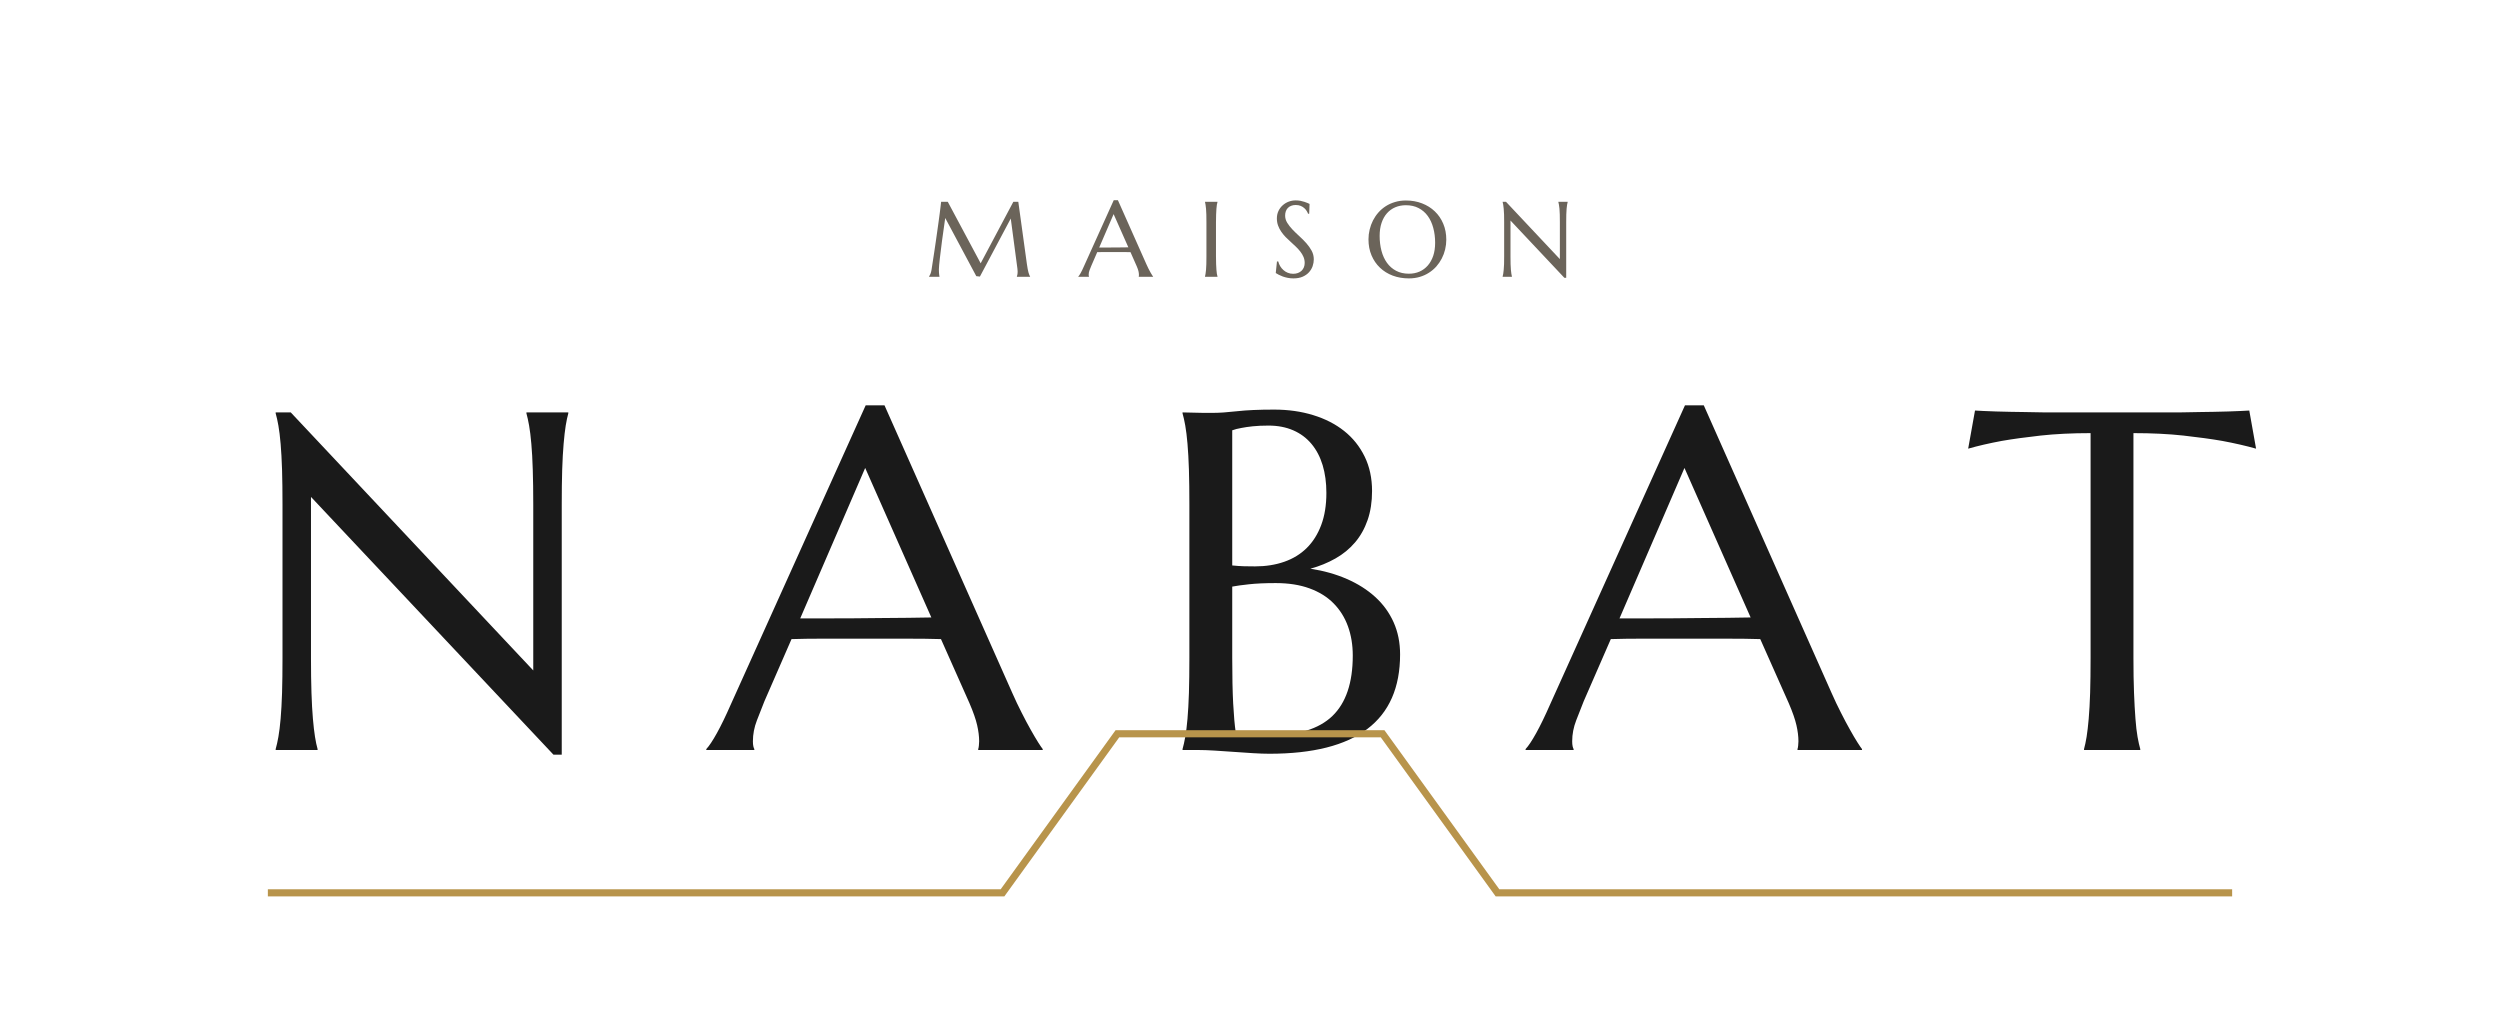
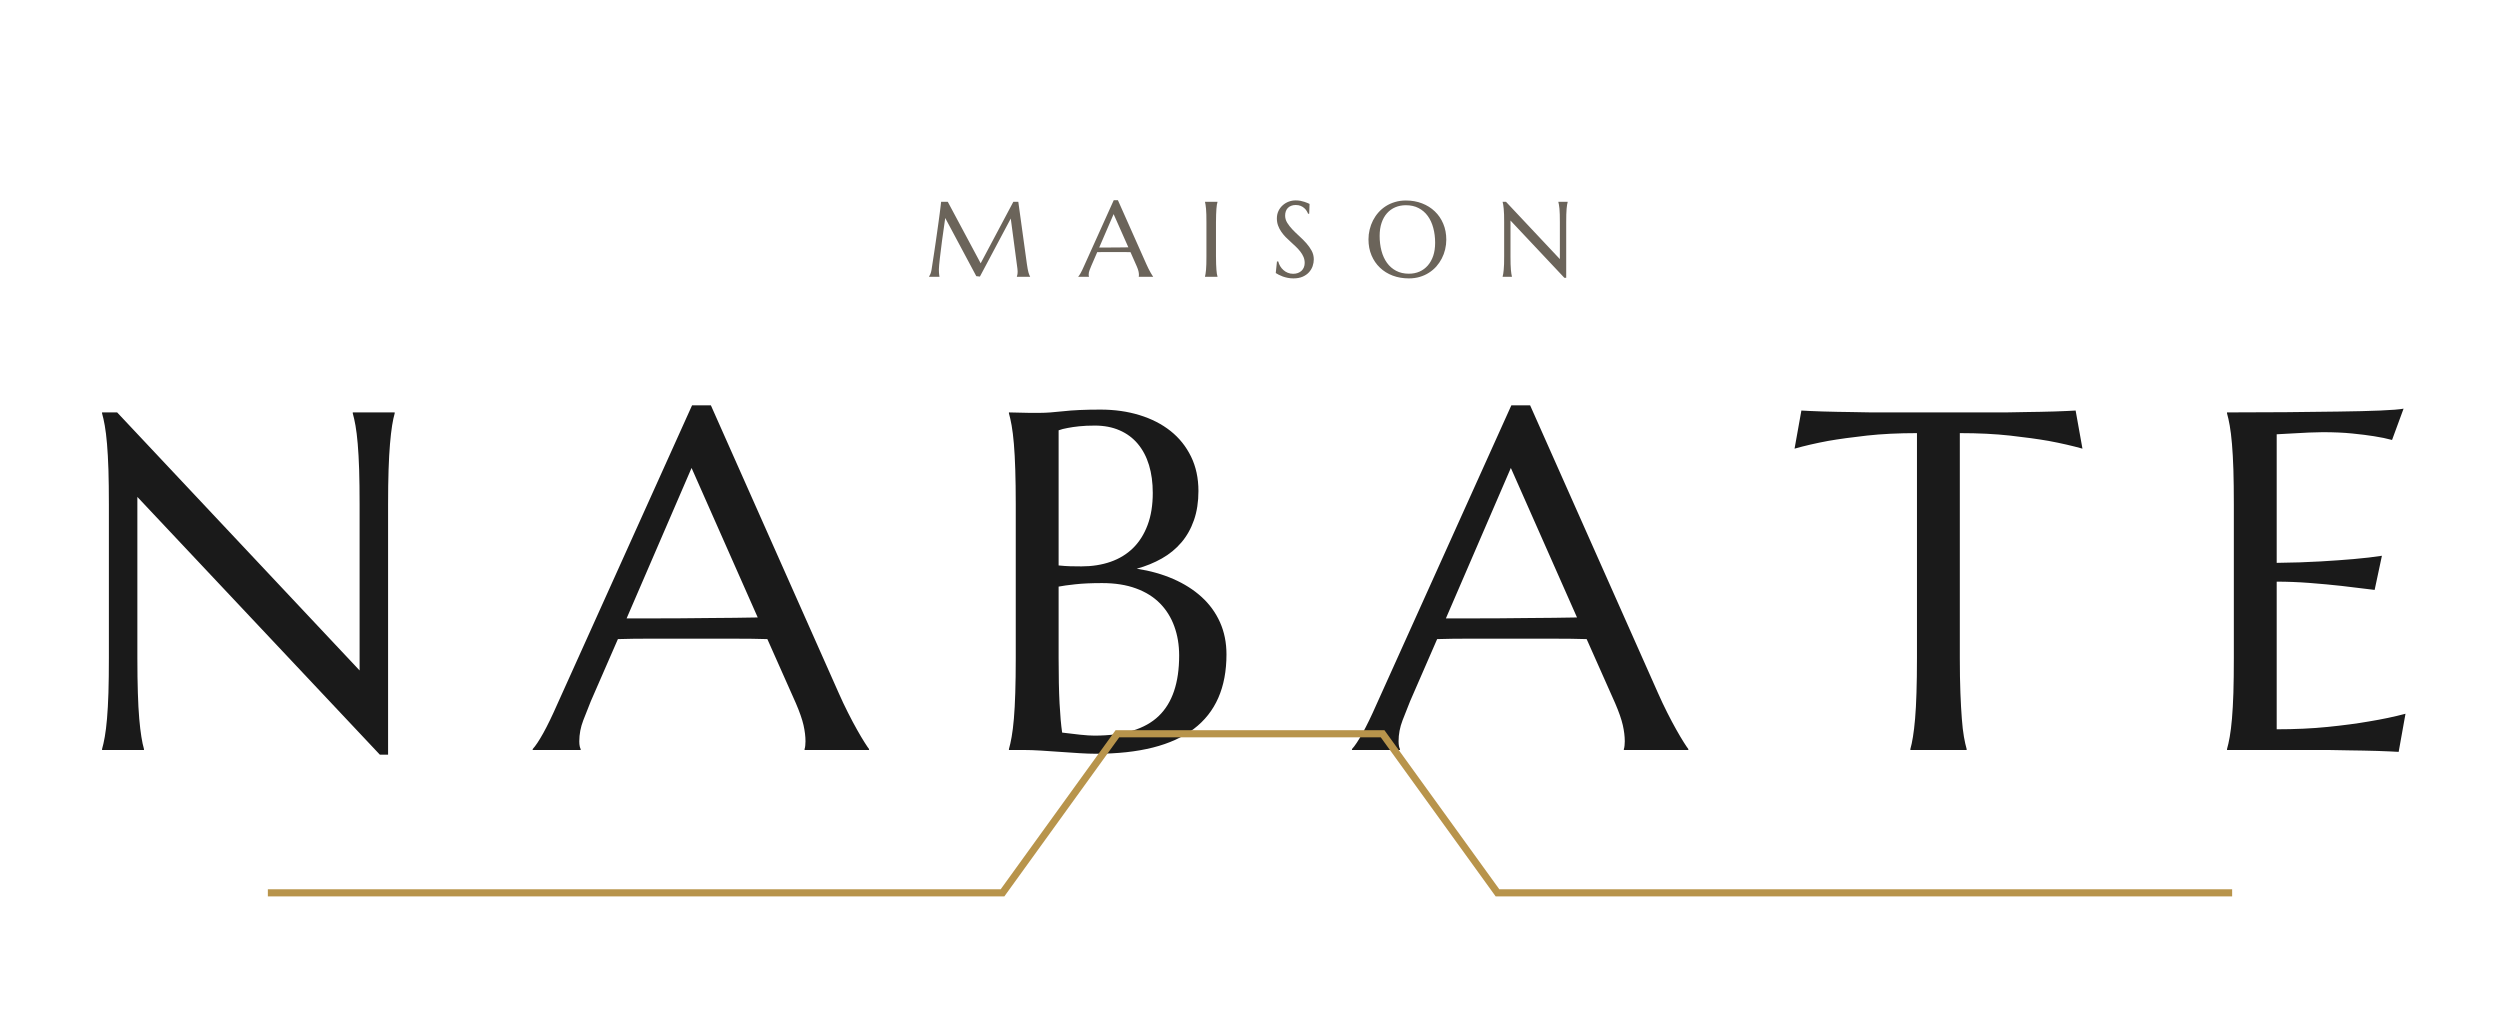
- <svg xmlns="http://www.w3.org/2000/svg" viewBox="0 0 560 230" role="img" aria-label="Maison NABAT">
+ <svg xmlns="http://www.w3.org/2000/svg" viewBox="0 0 560 230" role="img" aria-label="Maison NABATE">
  <path fill="#6B645A" d="M208.11 62L208.11 61.95Q208.24 61.77 208.40 61.40Q208.56 61.03 208.66 60.46L208.66 60.46Q208.79 59.64 208.94 58.62Q209.10 57.59 209.27 56.47Q209.44 55.34 209.61 54.17Q209.78 52.99 209.94 51.85Q210.10 50.70 210.25 49.64Q210.39 48.58 210.51 47.70Q210.63 46.82 210.70 46.17Q210.78 45.52 210.81 45.20L210.81 45.20L212.30 45.20L219.67 58.98L226.99 45.20L228.10 45.20L230.02 59.12Q230.10 59.77 230.20 60.24Q230.29 60.71 230.38 61.04Q230.48 61.38 230.57 61.60Q230.65 61.81 230.74 61.95L230.74 61.95L230.74 62L227.78 62L227.78 61.95Q227.84 61.82 227.89 61.53Q227.95 61.24 227.95 60.83L227.95 60.83Q227.95 60.68 227.93 60.52Q227.92 60.36 227.90 60.17L227.90 60.17L226.41 48.95L219.50 61.95L218.69 61.86L211.73 48.83Q211.32 51.61 211.01 53.96L211.01 53.96Q210.88 54.97 210.76 55.97Q210.63 56.97 210.53 57.84Q210.43 58.71 210.37 59.37Q210.31 60.03 210.31 60.35L210.31 60.35Q210.31 60.75 210.33 61.05Q210.36 61.36 210.38 61.57L210.38 61.57Q210.42 61.81 210.45 62L210.45 62L208.11 62ZM258.29 62L255.08 62L255.08 61.95Q255.10 61.89 255.11 61.78Q255.12 61.66 255.12 61.57L255.12 61.57Q255.12 61.20 255.02 60.76Q254.92 60.32 254.64 59.67L254.64 59.67L253.23 56.48Q252.57 56.46 251.48 56.46Q250.39 56.46 249.12 56.46L249.12 56.46Q248.20 56.46 247.34 56.46Q246.48 56.46 245.78 56.48L245.78 56.48L244.44 59.57Q244.26 60.01 244.06 60.52Q243.86 61.04 243.86 61.57L243.86 61.57Q243.86 61.72 243.89 61.82Q243.91 61.92 243.93 61.95L243.93 61.95L243.93 62L241.54 62L241.54 61.95Q241.75 61.73 242.07 61.16Q242.39 60.59 242.76 59.74L242.76 59.74L249.48 44.84L250.41 44.84L256.78 59.16Q257.00 59.67 257.24 60.14Q257.48 60.62 257.69 60.99Q257.90 61.37 258.07 61.63Q258.23 61.88 258.29 61.95L258.29 61.95L258.29 62ZM246.22 55.45L247.48 55.45Q248.16 55.45 248.88 55.44Q249.59 55.44 250.28 55.43Q250.96 55.43 251.60 55.42Q252.23 55.41 252.75 55.40L252.75 55.40L249.45 47.96L246.22 55.45ZM269.92 62L269.92 61.95Q269.99 61.71 270.04 61.34Q270.10 60.98 270.15 60.44Q270.20 59.90 270.22 59.16Q270.24 58.41 270.24 57.42L270.24 57.42L270.24 49.79Q270.24 48.79 270.22 48.05Q270.20 47.30 270.15 46.76Q270.10 46.21 270.04 45.85Q269.99 45.49 269.92 45.24L269.92 45.24L269.92 45.20L272.72 45.20L272.72 45.24Q272.65 45.49 272.58 45.85Q272.52 46.21 272.48 46.76Q272.43 47.30 272.41 48.05Q272.38 48.79 272.38 49.79L272.38 49.79L272.38 57.42Q272.38 58.41 272.41 59.16Q272.43 59.90 272.48 60.44Q272.52 60.98 272.58 61.34Q272.65 61.71 272.72 61.95L272.72 61.95L272.72 62L269.92 62ZM293.34 45.68L293.26 47.87L293.00 47.87Q292.91 47.60 292.70 47.26Q292.50 46.92 292.16 46.62Q291.83 46.32 291.36 46.12Q290.88 45.92 290.24 45.92L290.24 45.92Q289.66 45.92 289.22 46.10Q288.77 46.27 288.47 46.59Q288.17 46.91 288.02 47.34Q287.87 47.77 287.87 48.30L287.87 48.30Q287.87 49.14 288.34 49.91Q288.82 50.68 289.53 51.43Q290.25 52.18 291.08 52.93Q291.91 53.68 292.63 54.49Q293.34 55.30 293.82 56.18Q294.29 57.07 294.29 58.09L294.29 58.09Q294.29 58.85 294.03 59.62Q293.76 60.38 293.21 60.99Q292.66 61.60 291.80 61.98Q290.93 62.36 289.73 62.36L289.73 62.36Q289.07 62.36 288.46 62.24Q287.86 62.12 287.35 61.94Q286.84 61.75 286.43 61.54Q286.03 61.33 285.77 61.16L285.77 61.16L286.04 58.57L286.33 58.57Q286.46 59.12 286.76 59.62Q287.05 60.11 287.48 60.49Q287.91 60.88 288.46 61.10Q289.01 61.33 289.66 61.33L289.66 61.33Q290.26 61.33 290.74 61.15Q291.21 60.97 291.55 60.65Q291.89 60.32 292.07 59.88Q292.25 59.43 292.25 58.91L292.25 58.91Q292.25 58.17 291.98 57.54Q291.71 56.91 291.27 56.35Q290.83 55.79 290.28 55.26Q289.72 54.73 289.14 54.20Q288.55 53.67 287.99 53.11Q287.44 52.54 287.00 51.90Q286.56 51.27 286.29 50.53Q286.02 49.80 286.02 48.92L286.02 48.92Q286.02 48.00 286.38 47.25Q286.73 46.51 287.33 45.98Q287.92 45.45 288.67 45.17Q289.42 44.89 290.21 44.89L290.21 44.89Q290.80 44.89 291.29 44.98Q291.78 45.08 292.18 45.21Q292.57 45.34 292.86 45.46Q293.16 45.59 293.34 45.68L293.34 45.68ZM314.92 44.91L314.92 44.91Q316.88 44.91 318.53 45.55Q320.19 46.19 321.40 47.35Q322.61 48.50 323.29 50.12Q323.97 51.73 323.97 53.69L323.97 53.69Q323.97 54.80 323.71 55.88Q323.45 56.96 322.95 57.92Q322.45 58.88 321.73 59.70Q321.00 60.51 320.07 61.10Q319.14 61.70 318.01 62.03Q316.89 62.36 315.59 62.36L315.59 62.36Q313.63 62.36 311.97 61.74Q310.31 61.11 309.11 59.96Q307.90 58.81 307.22 57.20Q306.54 55.59 306.54 53.62L306.54 53.62Q306.54 52.51 306.80 51.43Q307.06 50.35 307.55 49.38Q308.05 48.41 308.77 47.59Q309.49 46.78 310.42 46.18Q311.36 45.58 312.49 45.25Q313.62 44.91 314.92 44.91ZM315.59 61.31L315.59 61.31Q316.89 61.31 317.97 60.84Q319.04 60.37 319.82 59.48Q320.60 58.59 321.04 57.31Q321.47 56.02 321.47 54.39L321.47 54.39Q321.47 52.59 321.05 51.05Q320.64 49.51 319.82 48.38Q319.00 47.25 317.77 46.61Q316.55 45.97 314.92 45.97L314.92 45.97Q313.62 45.97 312.54 46.43Q311.46 46.89 310.68 47.77Q309.90 48.65 309.47 49.93Q309.04 51.21 309.04 52.84L309.04 52.84Q309.04 54.63 309.45 56.18Q309.86 57.73 310.68 58.87Q311.50 60.01 312.73 60.66Q313.96 61.31 315.59 61.31ZM336.59 45.20L337.34 45.20L349.41 58.04L349.41 49.79Q349.41 48.79 349.39 48.05Q349.36 47.30 349.32 46.76Q349.27 46.21 349.20 45.85Q349.14 45.49 349.07 45.24L349.07 45.24L349.07 45.20L351.16 45.20L351.16 45.24Q351.08 45.49 351.03 45.85Q350.97 46.21 350.92 46.76Q350.87 47.30 350.85 48.05Q350.83 48.79 350.83 49.79L350.83 49.79L350.83 62.23L350.42 62.23L338.35 49.40L338.35 57.42Q338.35 58.41 338.37 59.16Q338.39 59.90 338.44 60.44Q338.49 60.98 338.55 61.34Q338.60 61.71 338.67 61.95L338.67 61.95L338.67 62L336.59 62L336.59 61.95Q336.66 61.71 336.72 61.34Q336.79 60.98 336.83 60.44Q336.88 59.90 336.91 59.16Q336.93 58.41 336.93 57.42L336.93 57.42L336.93 49.79Q336.93 48.79 336.91 48.05Q336.88 47.30 336.83 46.76Q336.79 46.21 336.72 45.85Q336.66 45.49 336.59 45.24L336.59 45.24L336.59 45.20Z" />
-   <path fill="#1A1A1A" d="M61.75 92.38L65.13 92.38L119.45 150.18L119.45 113.05Q119.45 108.57 119.34 105.22Q119.24 101.87 119.02 99.42Q118.81 96.97 118.52 95.33Q118.23 93.70 117.92 92.59L117.92 92.59L117.92 92.38L127.30 92.38L127.30 92.59Q126.99 93.70 126.72 95.33Q126.46 96.97 126.25 99.42Q126.04 101.87 125.93 105.22Q125.83 108.57 125.83 113.05L125.83 113.05L125.83 169.05L123.98 169.05L69.66 111.31L69.66 147.38Q69.66 151.86 69.77 155.21Q69.88 158.56 70.09 160.99Q70.30 163.41 70.56 165.05Q70.82 166.68 71.14 167.79L71.14 167.79L71.14 168L61.75 168L61.75 167.79Q62.07 166.68 62.36 165.05Q62.65 163.41 62.86 160.99Q63.07 158.56 63.18 155.21Q63.28 151.86 63.28 147.38L63.28 147.38L63.28 113.05Q63.28 108.57 63.18 105.22Q63.07 101.87 62.86 99.42Q62.65 96.97 62.36 95.33Q62.07 93.70 61.75 92.59L61.75 92.59L61.75 92.38ZM233.57 168L219.12 168L219.12 167.79Q219.22 167.53 219.27 167.00Q219.33 166.47 219.33 166.05L219.33 166.05Q219.33 164.41 218.88 162.44Q218.43 160.46 217.16 157.51L217.16 157.51L210.78 143.16Q207.83 143.06 202.93 143.06Q198.02 143.06 192.33 143.06L192.33 143.06Q188.16 143.06 184.28 143.06Q180.41 143.06 177.30 143.16L177.30 143.16L171.23 157.08Q170.44 159.04 169.55 161.36Q168.65 163.68 168.65 166.05L168.65 166.05Q168.65 166.73 168.75 167.18Q168.86 167.63 168.97 167.79L168.97 167.79L168.97 168L158.21 168L158.21 167.79Q159.16 166.79 160.58 164.23Q162.00 161.67 163.69 157.82L163.69 157.82L193.91 90.80L198.13 90.80L226.76 155.24Q227.76 157.51 228.85 159.64Q229.93 161.78 230.88 163.46Q231.83 165.15 232.56 166.31Q233.30 167.47 233.57 167.79L233.57 167.79L233.57 168ZM179.25 138.52L184.94 138.52Q188.00 138.52 191.22 138.50Q194.44 138.47 197.52 138.44Q200.61 138.42 203.45 138.39Q206.30 138.36 208.62 138.31L208.62 138.31L193.80 104.82L179.25 138.52ZM266.42 147.38L266.42 113.05Q266.42 108.57 266.32 105.22Q266.21 101.87 266.00 99.42Q265.79 96.97 265.50 95.33Q265.21 93.70 264.89 92.59L264.89 92.59L264.89 92.38Q265.95 92.43 267.11 92.43L267.11 92.43Q268.11 92.48 269.35 92.48Q270.59 92.48 271.91 92.48L271.91 92.48Q273.80 92.48 277.05 92.12Q280.29 91.75 285.41 91.75L285.41 91.75Q290.15 91.75 294.16 92.99Q298.17 94.22 301.09 96.54Q304.02 98.87 305.68 102.27Q307.34 105.67 307.34 109.99L307.34 109.99Q307.34 113.63 306.34 116.50Q305.34 119.38 303.52 121.51Q301.70 123.65 299.14 125.10Q296.58 126.55 293.53 127.39L293.53 127.39Q298.01 128.08 301.70 129.69Q305.39 131.30 308.05 133.72Q310.72 136.15 312.17 139.39Q313.62 142.63 313.62 146.59L313.62 146.59Q313.62 157.72 306.29 163.28Q298.96 168.84 284.35 168.84L284.35 168.84Q282.77 168.84 280.66 168.71Q278.55 168.58 276.36 168.42Q274.17 168.26 272.06 168.13Q269.95 168 268.37 168L268.37 168L264.89 168L264.89 167.79Q265.21 166.68 265.50 165.05Q265.79 163.41 266.00 160.99Q266.21 158.56 266.32 155.21Q266.42 151.86 266.42 147.38L266.42 147.38ZM285.77 130.61L285.77 130.61Q282.19 130.61 279.76 130.88Q277.34 131.14 276.02 131.40L276.02 131.40L276.02 147.38Q276.02 153.55 276.23 157.56Q276.44 161.57 276.81 164.10L276.81 164.10Q278.81 164.36 280.82 164.57Q282.82 164.78 284.03 164.78L284.03 164.78Q293.90 164.78 298.46 160.38Q303.02 155.98 303.02 146.85L303.02 146.85Q303.02 143.27 301.94 140.29Q300.86 137.31 298.72 135.15Q296.58 132.98 293.34 131.80Q290.10 130.61 285.77 130.61ZM276.02 96.39L276.02 126.66Q277.50 126.81 278.66 126.84Q279.82 126.87 281.13 126.87L281.13 126.87Q284.72 126.87 287.67 125.84Q290.63 124.81 292.71 122.75Q294.79 120.70 295.95 117.61Q297.11 114.53 297.11 110.41L297.11 110.41Q297.11 106.99 296.27 104.19Q295.42 101.40 293.76 99.42Q292.10 97.44 289.68 96.39Q287.25 95.33 284.14 95.33L284.14 95.33Q282.14 95.33 280.63 95.49Q279.13 95.65 278.08 95.86L278.08 95.86Q276.86 96.07 276.02 96.39L276.02 96.39ZM417.09 168L402.64 168L402.64 167.79Q402.74 167.53 402.79 167.00Q402.85 166.47 402.85 166.05L402.85 166.05Q402.85 164.41 402.40 162.44Q401.95 160.46 400.68 157.51L400.68 157.51L394.30 143.16Q391.35 143.06 386.45 143.06Q381.54 143.06 375.85 143.06L375.85 143.06Q371.68 143.06 367.80 143.06Q363.93 143.06 360.82 143.16L360.82 143.16L354.75 157.08Q353.96 159.04 353.07 161.36Q352.17 163.68 352.17 166.05L352.17 166.05Q352.17 166.73 352.27 167.18Q352.38 167.63 352.49 167.79L352.49 167.79L352.49 168L341.73 168L341.73 167.79Q342.68 166.79 344.10 164.23Q345.52 161.67 347.21 157.82L347.21 157.82L377.43 90.80L381.65 90.80L410.28 155.24Q411.28 157.51 412.37 159.64Q413.45 161.78 414.40 163.46Q415.34 165.15 416.08 166.31Q416.82 167.47 417.09 167.79L417.09 167.79L417.09 168ZM362.77 138.52L368.46 138.52Q371.52 138.52 374.74 138.50Q377.96 138.47 381.04 138.44Q384.13 138.42 386.97 138.39Q389.82 138.36 392.14 138.31L392.14 138.31L377.32 104.82L362.77 138.52ZM468.29 147.38L468.29 97.02Q462.07 97.02 457.06 97.57Q452.05 98.13 448.41 98.76L448.41 98.76Q444.19 99.55 440.87 100.50L440.87 100.50L442.40 91.96Q443.03 92.01 444.30 92.06Q445.56 92.12 447.12 92.17Q448.68 92.22 450.39 92.25Q452.10 92.27 453.63 92.30Q455.16 92.33 456.35 92.35Q457.53 92.38 458.06 92.38L458.06 92.38L488.17 92.38Q488.70 92.38 489.89 92.35Q491.07 92.33 492.60 92.30Q494.13 92.27 495.85 92.25Q497.56 92.22 499.12 92.17Q500.67 92.12 501.94 92.06Q503.20 92.01 503.84 91.96L503.84 91.96L505.36 100.50Q501.99 99.55 497.77 98.76L497.77 98.76Q494.13 98.13 489.12 97.57Q484.11 97.02 477.89 97.02L477.89 97.02L477.89 147.38Q477.89 151.86 478.02 155.21Q478.15 158.56 478.34 160.99Q478.52 163.41 478.81 165.05Q479.10 166.68 479.42 167.79L479.42 167.79L479.42 168L466.82 168L466.82 167.79Q467.13 166.68 467.40 165.05Q467.66 163.41 467.87 160.99Q468.08 158.56 468.19 155.21Q468.29 151.86 468.29 147.38L468.29 147.38Z" />
+   <path fill="#1A1A1A" d="M22.86 92.38L26.24 92.38L80.55 150.18L80.55 113.05Q80.55 108.57 80.45 105.22Q80.34 101.87 80.13 99.42Q79.92 96.97 79.63 95.33Q79.34 93.70 79.02 92.59L79.02 92.59L79.02 92.38L88.41 92.38L88.41 92.59Q88.09 93.70 87.83 95.33Q87.57 96.97 87.36 99.42Q87.15 101.87 87.04 105.22Q86.93 108.57 86.93 113.05L86.93 113.05L86.93 169.05L85.09 169.05L30.77 111.31L30.77 147.38Q30.77 151.86 30.88 155.21Q30.98 158.56 31.19 160.99Q31.40 163.41 31.67 165.05Q31.93 166.68 32.25 167.79L32.25 167.79L32.25 168L22.86 168L22.86 167.79Q23.18 166.68 23.47 165.05Q23.76 163.41 23.97 160.99Q24.18 158.56 24.29 155.21Q24.39 151.86 24.39 147.38L24.39 147.38L24.39 113.05Q24.39 108.57 24.29 105.22Q24.18 101.87 23.97 99.42Q23.76 96.97 23.47 95.33Q23.18 93.70 22.86 92.59L22.86 92.59L22.86 92.38ZM194.67 168L180.22 168L180.22 167.79Q180.33 167.53 180.38 167.00Q180.43 166.47 180.43 166.05L180.43 166.05Q180.43 164.41 179.99 162.44Q179.54 160.46 178.27 157.51L178.27 157.51L171.89 143.16Q168.94 143.06 164.03 143.06Q159.13 143.06 153.43 143.06L153.43 143.06Q149.27 143.06 145.39 143.06Q141.52 143.06 138.41 143.16L138.41 143.16L132.34 157.08Q131.55 159.04 130.65 161.36Q129.76 163.68 129.76 166.05L129.76 166.05Q129.76 166.73 129.86 167.18Q129.97 167.63 130.07 167.79L130.07 167.79L130.07 168L119.32 168L119.32 167.79Q120.26 166.79 121.69 164.23Q123.11 161.67 124.80 157.82L124.80 157.82L155.02 90.80L159.24 90.80L187.87 155.24Q188.87 157.51 189.95 159.64Q191.03 161.78 191.98 163.46Q192.93 165.15 193.67 166.31Q194.41 167.47 194.67 167.79L194.67 167.79L194.67 168ZM140.36 138.52L146.05 138.52Q149.11 138.52 152.33 138.50Q155.54 138.47 158.63 138.44Q161.71 138.42 164.56 138.39Q167.41 138.36 169.73 138.31L169.73 138.31L154.91 104.82L140.36 138.52ZM227.53 147.38L227.53 113.05Q227.53 108.57 227.42 105.22Q227.32 101.87 227.11 99.42Q226.90 96.97 226.61 95.33Q226.32 93.70 226.00 92.59L226.00 92.59L226.00 92.38Q227.05 92.43 228.21 92.43L228.21 92.43Q229.22 92.48 230.45 92.48Q231.69 92.48 233.01 92.48L233.01 92.48Q234.91 92.48 238.15 92.12Q241.40 91.75 246.51 91.75L246.51 91.75Q251.26 91.75 255.27 92.99Q259.27 94.22 262.20 96.54Q265.13 98.87 266.79 102.27Q268.45 105.67 268.45 109.99L268.45 109.99Q268.45 113.63 267.45 116.50Q266.45 119.38 264.63 121.51Q262.81 123.65 260.25 125.10Q257.69 126.55 254.63 127.39L254.63 127.39Q259.12 128.08 262.81 129.69Q266.50 131.30 269.16 133.72Q271.83 136.15 273.28 139.39Q274.73 142.63 274.73 146.59L274.73 146.59Q274.73 157.72 267.40 163.28Q260.07 168.84 245.46 168.84L245.46 168.84Q243.88 168.84 241.77 168.71Q239.66 168.58 237.47 168.42Q235.28 168.26 233.17 168.13Q231.06 168 229.48 168L229.48 168L226.00 168L226.00 167.79Q226.32 166.68 226.61 165.05Q226.90 163.41 227.11 160.99Q227.32 158.56 227.42 155.21Q227.53 151.86 227.53 147.38L227.53 147.38ZM246.88 130.61L246.88 130.61Q243.30 130.61 240.87 130.88Q238.44 131.14 237.13 131.40L237.13 131.40L237.13 147.38Q237.13 153.55 237.34 157.56Q237.55 161.57 237.92 164.10L237.92 164.10Q239.92 164.36 241.92 164.57Q243.93 164.78 245.14 164.78L245.14 164.78Q255.00 164.78 259.56 160.38Q264.13 155.98 264.13 146.85L264.13 146.85Q264.13 143.27 263.04 140.29Q261.96 137.31 259.83 135.15Q257.69 132.98 254.45 131.80Q251.21 130.61 246.88 130.61ZM237.13 96.39L237.13 126.66Q238.60 126.81 239.76 126.84Q240.92 126.87 242.24 126.87L242.24 126.87Q245.83 126.87 248.78 125.84Q251.73 124.81 253.82 122.75Q255.90 120.70 257.06 117.61Q258.22 114.53 258.22 110.41L258.22 110.41Q258.22 106.99 257.38 104.19Q256.53 101.40 254.87 99.42Q253.21 97.44 250.78 96.39Q248.36 95.33 245.25 95.33L245.25 95.33Q243.24 95.33 241.74 95.49Q240.24 95.65 239.18 95.86L239.18 95.86Q237.97 96.07 237.13 96.39L237.13 96.39ZM378.19 168L363.74 168L363.74 167.79Q363.85 167.53 363.90 167.00Q363.95 166.47 363.95 166.05L363.95 166.05Q363.95 164.41 363.51 162.44Q363.06 160.46 361.79 157.51L361.79 157.51L355.41 143.16Q352.46 143.06 347.55 143.06Q342.65 143.06 336.95 143.06L336.95 143.06Q332.79 143.06 328.91 143.06Q325.04 143.06 321.92 143.16L321.92 143.16L315.86 157.08Q315.07 159.04 314.17 161.36Q313.28 163.68 313.28 166.05L313.28 166.05Q313.28 166.73 313.38 167.18Q313.49 167.63 313.59 167.79L313.59 167.79L313.59 168L302.84 168L302.84 167.79Q303.78 166.79 305.21 164.23Q306.63 161.67 308.32 157.82L308.32 157.82L338.54 90.80L342.75 90.80L371.39 155.24Q372.39 157.51 373.47 159.64Q374.55 161.78 375.50 163.46Q376.45 165.15 377.19 166.31Q377.93 167.47 378.19 167.79L378.19 167.79L378.19 168ZM323.88 138.52L329.57 138.52Q332.63 138.52 335.85 138.50Q339.06 138.47 342.15 138.44Q345.23 138.42 348.08 138.39Q350.93 138.36 353.25 138.31L353.25 138.31L338.43 104.82L323.88 138.52ZM429.40 147.38L429.40 97.02Q423.18 97.02 418.17 97.57Q413.16 98.13 409.52 98.76L409.52 98.76Q405.30 99.55 401.98 100.50L401.98 100.50L403.51 91.96Q404.14 92.01 405.41 92.06Q406.67 92.12 408.23 92.17Q409.78 92.22 411.50 92.25Q413.21 92.27 414.74 92.30Q416.27 92.33 417.46 92.35Q418.64 92.38 419.17 92.38L419.17 92.38L449.28 92.38Q449.81 92.38 450.99 92.35Q452.18 92.33 453.71 92.30Q455.24 92.27 456.95 92.25Q458.67 92.22 460.22 92.17Q461.78 92.12 463.04 92.06Q464.31 92.01 464.94 91.96L464.94 91.96L466.47 100.50Q463.10 99.55 458.88 98.76L458.88 98.76Q455.24 98.13 450.23 97.57Q445.22 97.02 439.00 97.02L439.00 97.02L439.00 147.38Q439.00 151.86 439.13 155.21Q439.26 158.56 439.45 160.99Q439.63 163.41 439.92 165.05Q440.21 166.68 440.53 167.79L440.53 167.79L440.53 168L427.92 168L427.92 167.79Q428.24 166.68 428.50 165.05Q428.77 163.41 428.98 160.99Q429.19 158.56 429.29 155.21Q429.40 151.86 429.40 147.38L429.40 147.38ZM498.85 92.38L498.85 92.38Q505.44 92.38 511.96 92.33Q518.47 92.27 523.90 92.19Q529.33 92.12 533.18 91.96Q537.03 91.80 538.40 91.54L538.40 91.54L535.82 98.55Q534.08 98.07 531.76 97.71L531.76 97.71Q529.76 97.39 526.88 97.10Q524.01 96.81 520.26 96.81L520.26 96.81Q519.00 96.81 517.23 96.89Q515.46 96.97 513.83 97.07L513.83 97.07Q511.93 97.18 509.98 97.28L509.98 97.28L509.98 126.08Q515.41 126.02 519.79 125.76Q524.17 125.50 527.22 125.23L527.22 125.23Q530.81 124.92 533.55 124.49L533.55 124.49L531.92 132.14Q528.28 131.67 524.48 131.24L524.48 131.24Q521.21 130.88 517.36 130.58Q513.51 130.29 509.98 130.29L509.98 130.29L509.98 163.36Q516.20 163.36 521.42 162.83Q526.64 162.30 530.55 161.62L530.55 161.62Q535.08 160.88 538.83 159.88L538.83 159.88L537.30 168.42Q536.66 168.37 535.40 168.32Q534.13 168.26 532.58 168.21Q531.02 168.16 529.31 168.13Q527.59 168.11 526.06 168.08Q524.53 168.05 523.35 168.03Q522.16 168 521.63 168L521.63 168L498.85 168L498.85 167.79Q499.17 166.68 499.46 165.05Q499.75 163.41 499.96 160.99Q500.17 158.56 500.28 155.21Q500.38 151.86 500.38 147.38L500.38 147.38L500.38 113.05Q500.38 108.57 500.28 105.22Q500.17 101.87 499.96 99.42Q499.75 96.97 499.46 95.33Q499.17 93.70 498.85 92.59L498.85 92.59L498.85 92.38Z" />
  <path d="M60 200H224.56L250.3 164.36H309.7L335.44 200H500" fill="none" stroke="#B8944B" stroke-width="1.6" />
</svg>
